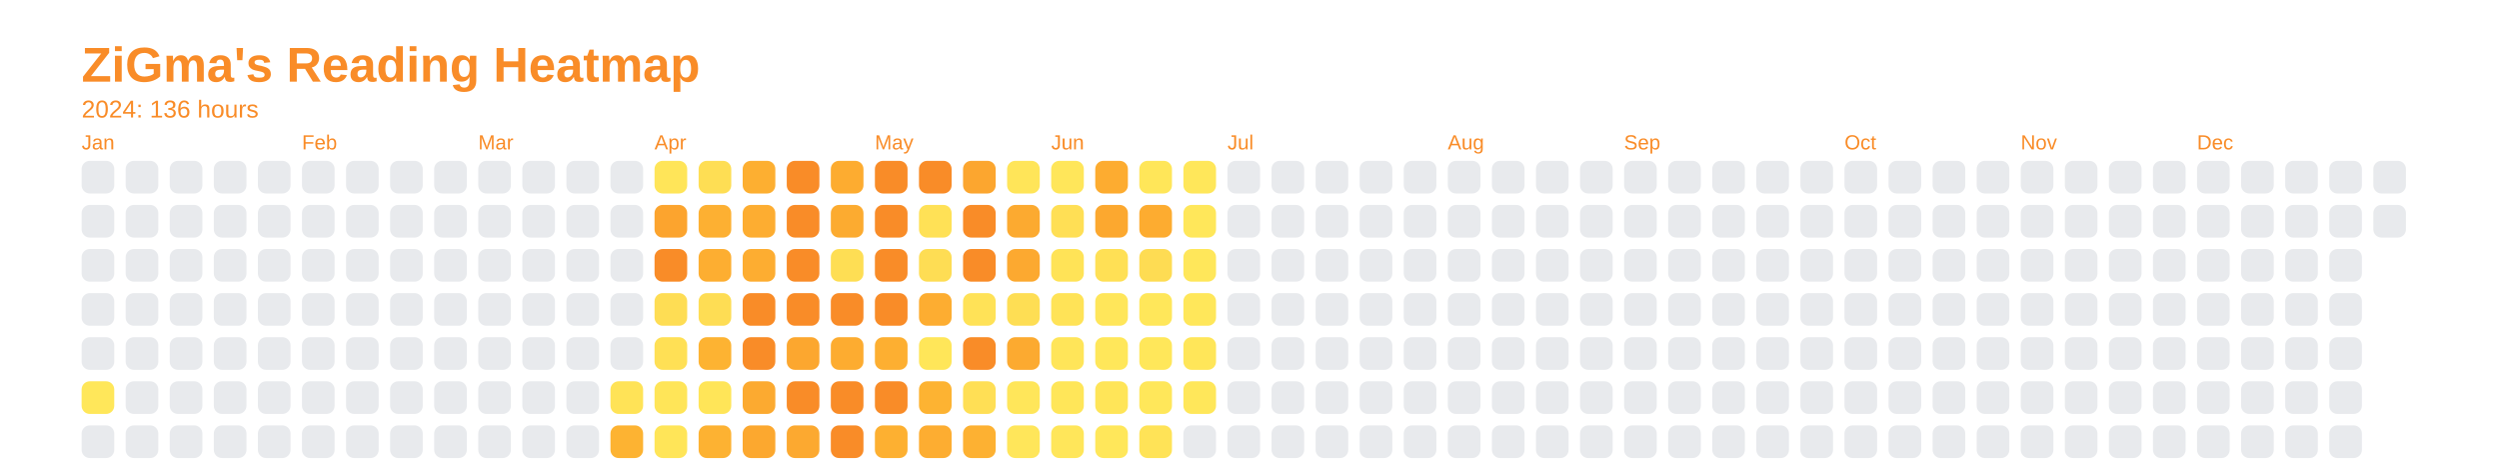
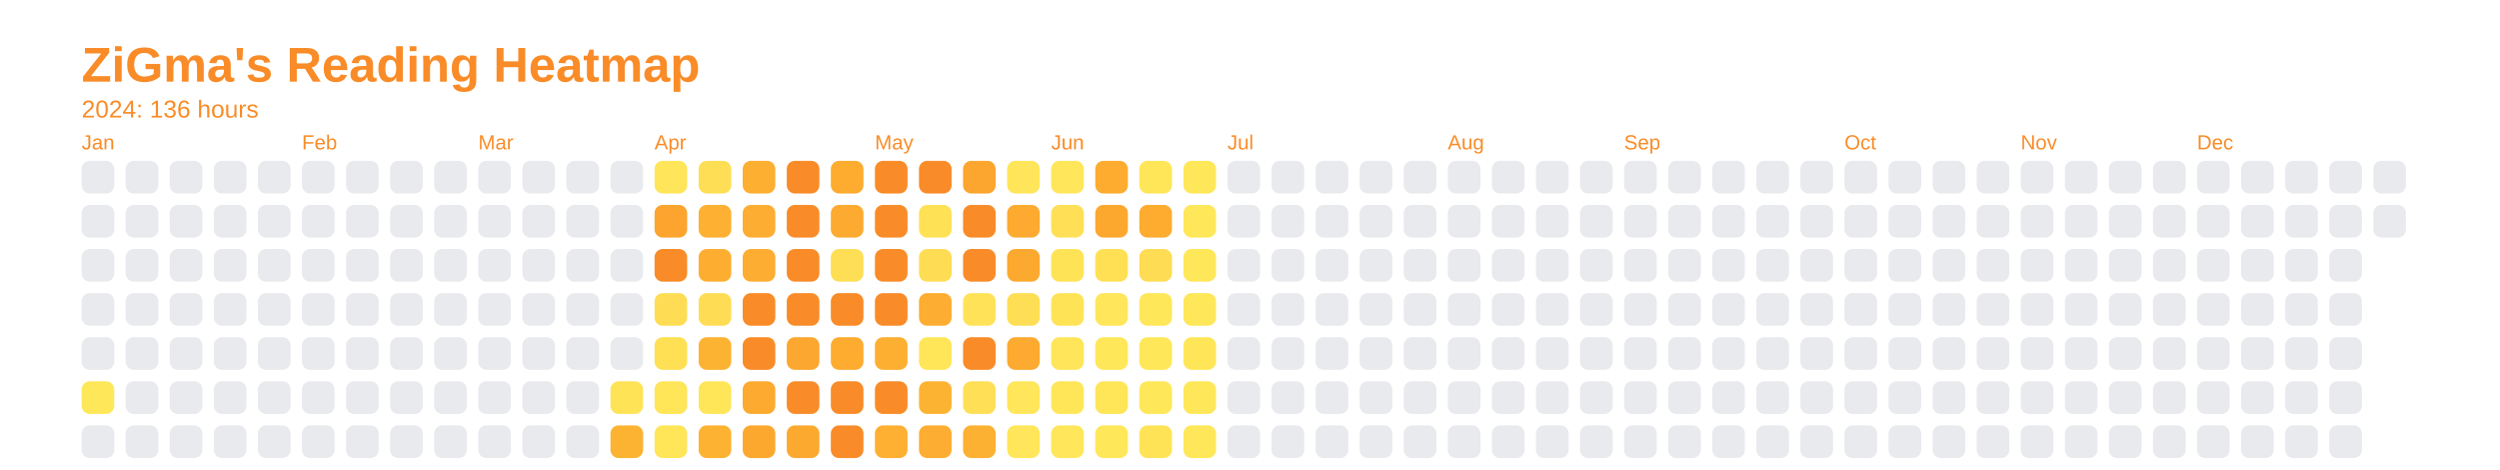
<svg xmlns="http://www.w3.org/2000/svg" baseProfile="full" height="57.5mm" version="1.1" viewBox="0,0,306.2,57.5" width="306.2mm">
  <defs />
  <rect fill="none" height="57.5" width="306.2" x="0" y="0" />
  <text fill="#f98c28" style="font-size:6px; font-family:Arial; font-weight:bold;" x="10" y="10">ZiGma's Reading Heatmap</text>
  <text fill="#f98c28" style="font-size:3px; font-family:Arial;" x="10" y="14.4">2024: 136 hours</text>
  <text fill="#f98c28" style="font-size:2.5px; font-family:Arial" x="10" y="18.3">Jan</text>
  <rect fill="#e8eaed" height="4" rx="1" ry="1" width="4" x="10" y="19.7" />
  <rect fill="#e8eaed" height="4" rx="1" ry="1" width="4" x="10" y="25.1" />
  <rect fill="#e8eaed" height="4" rx="1" ry="1" width="4" x="10" y="30.5" />
  <rect fill="#e8eaed" height="4" rx="1" ry="1" width="4" x="10" y="35.9" />
  <rect fill="#e8eaed" height="4" rx="1" ry="1" width="4" x="10" y="41.3" />
  <rect fill="#ffe75a" height="4" rx="1" ry="1" width="4" x="10" y="46.7" />
  <rect fill="#e8eaed" height="4" rx="1" ry="1" width="4" x="10" y="52.1" />
  <rect fill="#e8eaed" height="4" rx="1" ry="1" width="4" x="15.4" y="19.7" />
  <rect fill="#e8eaed" height="4" rx="1" ry="1" width="4" x="15.4" y="25.1" />
  <rect fill="#e8eaed" height="4" rx="1" ry="1" width="4" x="15.4" y="30.5" />
  <rect fill="#e8eaed" height="4" rx="1" ry="1" width="4" x="15.4" y="35.9" />
  <rect fill="#e8eaed" height="4" rx="1" ry="1" width="4" x="15.4" y="41.3" />
  <rect fill="#e8eaed" height="4" rx="1" ry="1" width="4" x="15.4" y="46.7" />
  <rect fill="#e8eaed" height="4" rx="1" ry="1" width="4" x="15.4" y="52.1" />
  <rect fill="#e8eaed" height="4" rx="1" ry="1" width="4" x="20.8" y="19.7" />
  <rect fill="#e8eaed" height="4" rx="1" ry="1" width="4" x="20.8" y="25.1" />
  <rect fill="#e8eaed" height="4" rx="1" ry="1" width="4" x="20.8" y="30.5" />
  <rect fill="#e8eaed" height="4" rx="1" ry="1" width="4" x="20.8" y="35.9" />
  <rect fill="#e8eaed" height="4" rx="1" ry="1" width="4" x="20.8" y="41.3" />
  <rect fill="#e8eaed" height="4" rx="1" ry="1" width="4" x="20.8" y="46.7" />
  <rect fill="#e8eaed" height="4" rx="1" ry="1" width="4" x="20.8" y="52.1" />
  <rect fill="#e8eaed" height="4" rx="1" ry="1" width="4" x="26.2" y="19.7" />
  <rect fill="#e8eaed" height="4" rx="1" ry="1" width="4" x="26.2" y="25.1" />
  <rect fill="#e8eaed" height="4" rx="1" ry="1" width="4" x="26.2" y="30.5" />
  <rect fill="#e8eaed" height="4" rx="1" ry="1" width="4" x="26.2" y="35.9" />
  <rect fill="#e8eaed" height="4" rx="1" ry="1" width="4" x="26.2" y="41.3" />
  <rect fill="#e8eaed" height="4" rx="1" ry="1" width="4" x="26.2" y="46.7" />
  <rect fill="#e8eaed" height="4" rx="1" ry="1" width="4" x="26.2" y="52.1" />
  <rect fill="#e8eaed" height="4" rx="1" ry="1" width="4" x="31.6" y="19.7" />
  <rect fill="#e8eaed" height="4" rx="1" ry="1" width="4" x="31.6" y="25.1" />
  <rect fill="#e8eaed" height="4" rx="1" ry="1" width="4" x="31.6" y="30.5" />
  <rect fill="#e8eaed" height="4" rx="1" ry="1" width="4" x="31.6" y="35.9" />
  <rect fill="#e8eaed" height="4" rx="1" ry="1" width="4" x="31.6" y="41.3" />
  <rect fill="#e8eaed" height="4" rx="1" ry="1" width="4" x="31.6" y="46.7" />
  <rect fill="#e8eaed" height="4" rx="1" ry="1" width="4" x="31.6" y="52.1" />
  <text fill="#f98c28" style="font-size:2.5px; font-family:Arial" x="37.0" y="18.3">Feb</text>
  <rect fill="#e8eaed" height="4" rx="1" ry="1" width="4" x="37.0" y="19.7" />
  <rect fill="#e8eaed" height="4" rx="1" ry="1" width="4" x="37.0" y="25.1" />
  <rect fill="#e8eaed" height="4" rx="1" ry="1" width="4" x="37.0" y="30.5" />
  <rect fill="#e8eaed" height="4" rx="1" ry="1" width="4" x="37.0" y="35.9" />
  <rect fill="#e8eaed" height="4" rx="1" ry="1" width="4" x="37.0" y="41.3" />
  <rect fill="#e8eaed" height="4" rx="1" ry="1" width="4" x="37.0" y="46.7" />
  <rect fill="#e8eaed" height="4" rx="1" ry="1" width="4" x="37.0" y="52.1" />
  <rect fill="#e8eaed" height="4" rx="1" ry="1" width="4" x="42.4" y="19.7" />
  <rect fill="#e8eaed" height="4" rx="1" ry="1" width="4" x="42.4" y="25.1" />
  <rect fill="#e8eaed" height="4" rx="1" ry="1" width="4" x="42.4" y="30.5" />
  <rect fill="#e8eaed" height="4" rx="1" ry="1" width="4" x="42.4" y="35.9" />
  <rect fill="#e8eaed" height="4" rx="1" ry="1" width="4" x="42.4" y="41.3" />
  <rect fill="#e8eaed" height="4" rx="1" ry="1" width="4" x="42.4" y="46.7" />
  <rect fill="#e8eaed" height="4" rx="1" ry="1" width="4" x="42.4" y="52.1" />
  <rect fill="#e8eaed" height="4" rx="1" ry="1" width="4" x="47.8" y="19.7" />
  <rect fill="#e8eaed" height="4" rx="1" ry="1" width="4" x="47.8" y="25.1" />
  <rect fill="#e8eaed" height="4" rx="1" ry="1" width="4" x="47.8" y="30.5" />
  <rect fill="#e8eaed" height="4" rx="1" ry="1" width="4" x="47.8" y="35.9" />
  <rect fill="#e8eaed" height="4" rx="1" ry="1" width="4" x="47.8" y="41.3" />
  <rect fill="#e8eaed" height="4" rx="1" ry="1" width="4" x="47.8" y="46.7" />
  <rect fill="#e8eaed" height="4" rx="1" ry="1" width="4" x="47.8" y="52.1" />
  <rect fill="#e8eaed" height="4" rx="1" ry="1" width="4" x="53.2" y="19.7" />
  <rect fill="#e8eaed" height="4" rx="1" ry="1" width="4" x="53.2" y="25.1" />
  <rect fill="#e8eaed" height="4" rx="1" ry="1" width="4" x="53.2" y="30.5" />
  <rect fill="#e8eaed" height="4" rx="1" ry="1" width="4" x="53.2" y="35.9" />
  <rect fill="#e8eaed" height="4" rx="1" ry="1" width="4" x="53.2" y="41.3" />
  <rect fill="#e8eaed" height="4" rx="1" ry="1" width="4" x="53.2" y="46.7" />
  <rect fill="#e8eaed" height="4" rx="1" ry="1" width="4" x="53.2" y="52.1" />
  <text fill="#f98c28" style="font-size:2.5px; font-family:Arial" x="58.6" y="18.3">Mar</text>
  <rect fill="#e8eaed" height="4" rx="1" ry="1" width="4" x="58.6" y="19.7" />
  <rect fill="#e8eaed" height="4" rx="1" ry="1" width="4" x="58.6" y="25.1" />
  <rect fill="#e8eaed" height="4" rx="1" ry="1" width="4" x="58.6" y="30.5" />
  <rect fill="#e8eaed" height="4" rx="1" ry="1" width="4" x="58.6" y="35.9" />
  <rect fill="#e8eaed" height="4" rx="1" ry="1" width="4" x="58.6" y="41.3" />
  <rect fill="#e8eaed" height="4" rx="1" ry="1" width="4" x="58.6" y="46.7" />
  <rect fill="#e8eaed" height="4" rx="1" ry="1" width="4" x="58.6" y="52.1" />
  <rect fill="#e8eaed" height="4" rx="1" ry="1" width="4" x="64" y="19.7" />
  <rect fill="#e8eaed" height="4" rx="1" ry="1" width="4" x="64" y="25.1" />
  <rect fill="#e8eaed" height="4" rx="1" ry="1" width="4" x="64" y="30.5" />
  <rect fill="#e8eaed" height="4" rx="1" ry="1" width="4" x="64" y="35.9" />
  <rect fill="#e8eaed" height="4" rx="1" ry="1" width="4" x="64" y="41.3" />
  <rect fill="#e8eaed" height="4" rx="1" ry="1" width="4" x="64" y="46.7" />
  <rect fill="#e8eaed" height="4" rx="1" ry="1" width="4" x="64" y="52.1" />
  <rect fill="#e8eaed" height="4" rx="1" ry="1" width="4" x="69.4" y="19.7" />
  <rect fill="#e8eaed" height="4" rx="1" ry="1" width="4" x="69.4" y="25.1" />
  <rect fill="#e8eaed" height="4" rx="1" ry="1" width="4" x="69.4" y="30.5" />
  <rect fill="#e8eaed" height="4" rx="1" ry="1" width="4" x="69.4" y="35.9" />
  <rect fill="#e8eaed" height="4" rx="1" ry="1" width="4" x="69.4" y="41.3" />
  <rect fill="#e8eaed" height="4" rx="1" ry="1" width="4" x="69.4" y="46.7" />
  <rect fill="#e8eaed" height="4" rx="1" ry="1" width="4" x="69.4" y="52.1" />
  <rect fill="#e8eaed" height="4" rx="1" ry="1" width="4" x="74.8" y="19.7" />
  <rect fill="#e8eaed" height="4" rx="1" ry="1" width="4" x="74.8" y="25.1" />
  <rect fill="#e8eaed" height="4" rx="1" ry="1" width="4" x="74.8" y="30.5" />
  <rect fill="#e8eaed" height="4" rx="1" ry="1" width="4" x="74.8" y="35.9" />
  <rect fill="#e8eaed" height="4" rx="1" ry="1" width="4" x="74.8" y="41.3" />
  <rect fill="#ffe357" height="4" rx="1" ry="1" width="4" x="74.8" y="46.7" />
  <rect fill="#fdb332" height="4" rx="1" ry="1" width="4" x="74.8" y="52.1" />
  <text fill="#f98c28" style="font-size:2.5px; font-family:Arial" x="80.2" y="18.3">Apr</text>
  <rect fill="#ffe559" height="4" rx="1" ry="1" width="4" x="80.2" y="19.7" />
  <rect fill="#fca42e" height="4" rx="1" ry="1" width="4" x="80.2" y="25.1" />
  <rect fill="#f98c28" height="4" rx="1" ry="1" width="4" x="80.2" y="30.5" />
  <rect fill="#fedd54" height="4" rx="1" ry="1" width="4" x="80.2" y="35.9" />
  <rect fill="#ffe055" height="4" rx="1" ry="1" width="4" x="80.2" y="41.3" />
  <rect fill="#ffe558" height="4" rx="1" ry="1" width="4" x="80.2" y="46.7" />
  <rect fill="#ffe558" height="4" rx="1" ry="1" width="4" x="80.2" y="52.1" />
  <rect fill="#fede54" height="4" rx="1" ry="1" width="4" x="85.6" y="19.7" />
  <rect fill="#fdb032" height="4" rx="1" ry="1" width="4" x="85.6" y="25.1" />
  <rect fill="#fdae31" height="4" rx="1" ry="1" width="4" x="85.6" y="30.5" />
  <rect fill="#fedd54" height="4" rx="1" ry="1" width="4" x="85.6" y="35.9" />
  <rect fill="#fdb332" height="4" rx="1" ry="1" width="4" x="85.6" y="41.3" />
  <rect fill="#ffe558" height="4" rx="1" ry="1" width="4" x="85.6" y="46.7" />
  <rect fill="#fdb232" height="4" rx="1" ry="1" width="4" x="85.6" y="52.1" />
  <rect fill="#fdaf31" height="4" rx="1" ry="1" width="4" x="91" y="19.7" />
  <rect fill="#fdad31" height="4" rx="1" ry="1" width="4" x="91" y="25.1" />
  <rect fill="#fdad31" height="4" rx="1" ry="1" width="4" x="91" y="30.5" />
  <rect fill="#f98c28" height="4" rx="1" ry="1" width="4" x="91" y="35.9" />
  <rect fill="#f98c28" height="4" rx="1" ry="1" width="4" x="91" y="41.3" />
  <rect fill="#fcaa30" height="4" rx="1" ry="1" width="4" x="91" y="46.7" />
  <rect fill="#fca82f" height="4" rx="1" ry="1" width="4" x="91" y="52.1" />
  <rect fill="#f98c28" height="4" rx="1" ry="1" width="4" x="96.4" y="19.7" />
  <rect fill="#f98c28" height="4" rx="1" ry="1" width="4" x="96.4" y="25.1" />
  <rect fill="#f98c28" height="4" rx="1" ry="1" width="4" x="96.4" y="30.5" />
  <rect fill="#f98c28" height="4" rx="1" ry="1" width="4" x="96.4" y="35.9" />
  <rect fill="#fca72f" height="4" rx="1" ry="1" width="4" x="96.4" y="41.3" />
  <rect fill="#f98c28" height="4" rx="1" ry="1" width="4" x="96.4" y="46.7" />
  <rect fill="#fca930" height="4" rx="1" ry="1" width="4" x="96.4" y="52.1" />
  <rect fill="#fdac30" height="4" rx="1" ry="1" width="4" x="101.8" y="19.7" />
  <rect fill="#fcab30" height="4" rx="1" ry="1" width="4" x="101.8" y="25.1" />
  <rect fill="#fede54" height="4" rx="1" ry="1" width="4" x="101.8" y="30.5" />
  <rect fill="#f98c28" height="4" rx="1" ry="1" width="4" x="101.8" y="35.9" />
  <rect fill="#fdac30" height="4" rx="1" ry="1" width="4" x="101.8" y="41.3" />
  <rect fill="#f98c28" height="4" rx="1" ry="1" width="4" x="101.8" y="46.7" />
  <rect fill="#f98c28" height="4" rx="1" ry="1" width="4" x="101.8" y="52.1" />
  <text fill="#f98c28" style="font-size:2.5px; font-family:Arial" x="107.2" y="18.3">May</text>
  <rect fill="#f98c28" height="4" rx="1" ry="1" width="4" x="107.2" y="19.7" />
  <rect fill="#f98c28" height="4" rx="1" ry="1" width="4" x="107.2" y="25.1" />
  <rect fill="#f98c28" height="4" rx="1" ry="1" width="4" x="107.2" y="30.5" />
  <rect fill="#f98c28" height="4" rx="1" ry="1" width="4" x="107.2" y="35.9" />
  <rect fill="#fdaf31" height="4" rx="1" ry="1" width="4" x="107.2" y="41.3" />
  <rect fill="#f98c28" height="4" rx="1" ry="1" width="4" x="107.2" y="46.7" />
  <rect fill="#fdb031" height="4" rx="1" ry="1" width="4" x="107.2" y="52.1" />
  <rect fill="#f98c28" height="4" rx="1" ry="1" width="4" x="112.6" y="19.7" />
  <rect fill="#ffe156" height="4" rx="1" ry="1" width="4" x="112.6" y="25.1" />
  <rect fill="#fedd54" height="4" rx="1" ry="1" width="4" x="112.6" y="30.5" />
  <rect fill="#fdad31" height="4" rx="1" ry="1" width="4" x="112.6" y="35.9" />
  <rect fill="#ffe659" height="4" rx="1" ry="1" width="4" x="112.6" y="41.3" />
  <rect fill="#fdb332" height="4" rx="1" ry="1" width="4" x="112.6" y="46.7" />
  <rect fill="#fdad31" height="4" rx="1" ry="1" width="4" x="112.6" y="52.1" />
  <rect fill="#fca62f" height="4" rx="1" ry="1" width="4" x="118" y="19.7" />
  <rect fill="#f98c28" height="4" rx="1" ry="1" width="4" x="118" y="25.1" />
  <rect fill="#f98c28" height="4" rx="1" ry="1" width="4" x="118" y="30.5" />
  <rect fill="#ffe257" height="4" rx="1" ry="1" width="4" x="118" y="35.9" />
  <rect fill="#f98c28" height="4" rx="1" ry="1" width="4" x="118" y="41.3" />
  <rect fill="#ffdf55" height="4" rx="1" ry="1" width="4" x="118" y="46.7" />
  <rect fill="#fdb132" height="4" rx="1" ry="1" width="4" x="118" y="52.1" />
  <rect fill="#ffe559" height="4" rx="1" ry="1" width="4" x="123.4" y="19.7" />
  <rect fill="#fcaa30" height="4" rx="1" ry="1" width="4" x="123.4" y="25.1" />
  <rect fill="#fca930" height="4" rx="1" ry="1" width="4" x="123.4" y="30.5" />
  <rect fill="#fede54" height="4" rx="1" ry="1" width="4" x="123.4" y="35.9" />
  <rect fill="#fcaa30" height="4" rx="1" ry="1" width="4" x="123.4" y="41.3" />
  <rect fill="#ffe65a" height="4" rx="1" ry="1" width="4" x="123.4" y="46.7" />
  <rect fill="#ffe65a" height="4" rx="1" ry="1" width="4" x="123.4" y="52.1" />
  <text fill="#f98c28" style="font-size:2.5px; font-family:Arial" x="128.8" y="18.3">Jun</text>
  <rect fill="#ffe65a" height="4" rx="1" ry="1" width="4" x="128.8" y="19.7" />
  <rect fill="#ffdf55" height="4" rx="1" ry="1" width="4" x="128.8" y="25.1" />
  <rect fill="#ffe357" height="4" rx="1" ry="1" width="4" x="128.8" y="30.5" />
  <rect fill="#ffe357" height="4" rx="1" ry="1" width="4" x="128.8" y="35.9" />
  <rect fill="#ffe559" height="4" rx="1" ry="1" width="4" x="128.8" y="41.3" />
  <rect fill="#ffe659" height="4" rx="1" ry="1" width="4" x="128.8" y="46.7" />
  <rect fill="#ffe65a" height="4" rx="1" ry="1" width="4" x="128.8" y="52.1" />
  <rect fill="#fdac30" height="4" rx="1" ry="1" width="4" x="134.2" y="19.7" />
  <rect fill="#fca82f" height="4" rx="1" ry="1" width="4" x="134.2" y="25.1" />
  <rect fill="#ffe055" height="4" rx="1" ry="1" width="4" x="134.2" y="30.5" />
  <rect fill="#ffe65a" height="4" rx="1" ry="1" width="4" x="134.2" y="35.9" />
  <rect fill="#ffe75a" height="4" rx="1" ry="1" width="4" x="134.2" y="41.3" />
  <rect fill="#ffe558" height="4" rx="1" ry="1" width="4" x="134.2" y="46.7" />
  <rect fill="#ffe75a" height="4" rx="1" ry="1" width="4" x="134.2" y="52.1" />
  <rect fill="#ffe659" height="4" rx="1" ry="1" width="4" x="139.6" y="19.7" />
  <rect fill="#fdac30" height="4" rx="1" ry="1" width="4" x="139.6" y="25.1" />
  <rect fill="#fedc53" height="4" rx="1" ry="1" width="4" x="139.6" y="30.5" />
  <rect fill="#ffe75a" height="4" rx="1" ry="1" width="4" x="139.6" y="35.9" />
  <rect fill="#ffe75a" height="4" rx="1" ry="1" width="4" x="139.6" y="41.3" />
  <rect fill="#ffe75a" height="4" rx="1" ry="1" width="4" x="139.6" y="46.7" />
  <rect fill="#ffe357" height="4" rx="1" ry="1" width="4" x="139.6" y="52.1" />
  <rect fill="#ffe75a" height="4" rx="1" ry="1" width="4" x="145" y="19.7" />
  <rect fill="#ffe75a" height="4" rx="1" ry="1" width="4" x="145" y="25.1" />
  <rect fill="#ffe75a" height="4" rx="1" ry="1" width="4" x="145" y="30.5" />
  <rect fill="#ffe75a" height="4" rx="1" ry="1" width="4" x="145" y="35.9" />
  <rect fill="#ffe659" height="4" rx="1" ry="1" width="4" x="145" y="41.3" />
  <rect fill="#ffe75a" height="4" rx="1" ry="1" width="4" x="145" y="46.7" />
-   <rect fill="#e8eaed" height="4" rx="1" ry="1" width="4" x="145" y="52.1" />
+   <rect fill="#ffe75a" height="4" rx="1" ry="1" width="4" x="145" y="52.1" />
  <text fill="#f98c28" style="font-size:2.5px; font-family:Arial" x="150.4" y="18.3">Jul</text>
  <rect fill="#e8eaed" height="4" rx="1" ry="1" width="4" x="150.4" y="19.7" />
  <rect fill="#e8eaed" height="4" rx="1" ry="1" width="4" x="150.4" y="25.1" />
  <rect fill="#e8eaed" height="4" rx="1" ry="1" width="4" x="150.4" y="30.5" />
  <rect fill="#e8eaed" height="4" rx="1" ry="1" width="4" x="150.4" y="35.9" />
  <rect fill="#e8eaed" height="4" rx="1" ry="1" width="4" x="150.4" y="41.3" />
  <rect fill="#e8eaed" height="4" rx="1" ry="1" width="4" x="150.4" y="46.7" />
  <rect fill="#e8eaed" height="4" rx="1" ry="1" width="4" x="150.4" y="52.1" />
  <rect fill="#e8eaed" height="4" rx="1" ry="1" width="4" x="155.8" y="19.7" />
  <rect fill="#e8eaed" height="4" rx="1" ry="1" width="4" x="155.8" y="25.1" />
  <rect fill="#e8eaed" height="4" rx="1" ry="1" width="4" x="155.8" y="30.5" />
  <rect fill="#e8eaed" height="4" rx="1" ry="1" width="4" x="155.8" y="35.9" />
  <rect fill="#e8eaed" height="4" rx="1" ry="1" width="4" x="155.8" y="41.3" />
  <rect fill="#e8eaed" height="4" rx="1" ry="1" width="4" x="155.8" y="46.7" />
  <rect fill="#e8eaed" height="4" rx="1" ry="1" width="4" x="155.8" y="52.1" />
  <rect fill="#e8eaed" height="4" rx="1" ry="1" width="4" x="161.2" y="19.7" />
  <rect fill="#e8eaed" height="4" rx="1" ry="1" width="4" x="161.2" y="25.1" />
  <rect fill="#e8eaed" height="4" rx="1" ry="1" width="4" x="161.2" y="30.5" />
  <rect fill="#e8eaed" height="4" rx="1" ry="1" width="4" x="161.2" y="35.9" />
  <rect fill="#e8eaed" height="4" rx="1" ry="1" width="4" x="161.2" y="41.3" />
  <rect fill="#e8eaed" height="4" rx="1" ry="1" width="4" x="161.2" y="46.7" />
  <rect fill="#e8eaed" height="4" rx="1" ry="1" width="4" x="161.2" y="52.1" />
  <rect fill="#e8eaed" height="4" rx="1" ry="1" width="4" x="166.6" y="19.7" />
  <rect fill="#e8eaed" height="4" rx="1" ry="1" width="4" x="166.6" y="25.1" />
  <rect fill="#e8eaed" height="4" rx="1" ry="1" width="4" x="166.6" y="30.5" />
  <rect fill="#e8eaed" height="4" rx="1" ry="1" width="4" x="166.6" y="35.9" />
  <rect fill="#e8eaed" height="4" rx="1" ry="1" width="4" x="166.6" y="41.3" />
  <rect fill="#e8eaed" height="4" rx="1" ry="1" width="4" x="166.6" y="46.7" />
  <rect fill="#e8eaed" height="4" rx="1" ry="1" width="4" x="166.6" y="52.1" />
  <rect fill="#e8eaed" height="4" rx="1" ry="1" width="4" x="172" y="19.7" />
  <rect fill="#e8eaed" height="4" rx="1" ry="1" width="4" x="172" y="25.1" />
  <rect fill="#e8eaed" height="4" rx="1" ry="1" width="4" x="172" y="30.5" />
  <rect fill="#e8eaed" height="4" rx="1" ry="1" width="4" x="172" y="35.9" />
  <rect fill="#e8eaed" height="4" rx="1" ry="1" width="4" x="172" y="41.3" />
  <rect fill="#e8eaed" height="4" rx="1" ry="1" width="4" x="172" y="46.7" />
  <rect fill="#e8eaed" height="4" rx="1" ry="1" width="4" x="172" y="52.1" />
  <text fill="#f98c28" style="font-size:2.5px; font-family:Arial" x="177.4" y="18.3">Aug</text>
  <rect fill="#e8eaed" height="4" rx="1" ry="1" width="4" x="177.4" y="19.7" />
  <rect fill="#e8eaed" height="4" rx="1" ry="1" width="4" x="177.4" y="25.1" />
  <rect fill="#e8eaed" height="4" rx="1" ry="1" width="4" x="177.4" y="30.5" />
  <rect fill="#e8eaed" height="4" rx="1" ry="1" width="4" x="177.4" y="35.9" />
  <rect fill="#e8eaed" height="4" rx="1" ry="1" width="4" x="177.4" y="41.3" />
  <rect fill="#e8eaed" height="4" rx="1" ry="1" width="4" x="177.4" y="46.7" />
  <rect fill="#e8eaed" height="4" rx="1" ry="1" width="4" x="177.4" y="52.1" />
  <rect fill="#e8eaed" height="4" rx="1" ry="1" width="4" x="182.8" y="19.7" />
  <rect fill="#e8eaed" height="4" rx="1" ry="1" width="4" x="182.8" y="25.1" />
  <rect fill="#e8eaed" height="4" rx="1" ry="1" width="4" x="182.8" y="30.5" />
  <rect fill="#e8eaed" height="4" rx="1" ry="1" width="4" x="182.8" y="35.9" />
  <rect fill="#e8eaed" height="4" rx="1" ry="1" width="4" x="182.8" y="41.3" />
  <rect fill="#e8eaed" height="4" rx="1" ry="1" width="4" x="182.8" y="46.7" />
  <rect fill="#e8eaed" height="4" rx="1" ry="1" width="4" x="182.8" y="52.1" />
  <rect fill="#e8eaed" height="4" rx="1" ry="1" width="4" x="188.2" y="19.7" />
  <rect fill="#e8eaed" height="4" rx="1" ry="1" width="4" x="188.2" y="25.1" />
  <rect fill="#e8eaed" height="4" rx="1" ry="1" width="4" x="188.2" y="30.5" />
  <rect fill="#e8eaed" height="4" rx="1" ry="1" width="4" x="188.2" y="35.9" />
  <rect fill="#e8eaed" height="4" rx="1" ry="1" width="4" x="188.2" y="41.3" />
  <rect fill="#e8eaed" height="4" rx="1" ry="1" width="4" x="188.2" y="46.7" />
  <rect fill="#e8eaed" height="4" rx="1" ry="1" width="4" x="188.2" y="52.1" />
  <rect fill="#e8eaed" height="4" rx="1" ry="1" width="4" x="193.6" y="19.7" />
  <rect fill="#e8eaed" height="4" rx="1" ry="1" width="4" x="193.6" y="25.1" />
  <rect fill="#e8eaed" height="4" rx="1" ry="1" width="4" x="193.6" y="30.5" />
  <rect fill="#e8eaed" height="4" rx="1" ry="1" width="4" x="193.6" y="35.9" />
  <rect fill="#e8eaed" height="4" rx="1" ry="1" width="4" x="193.6" y="41.3" />
  <rect fill="#e8eaed" height="4" rx="1" ry="1" width="4" x="193.6" y="46.7" />
  <rect fill="#e8eaed" height="4" rx="1" ry="1" width="4" x="193.6" y="52.1" />
  <text fill="#f98c28" style="font-size:2.5px; font-family:Arial" x="199" y="18.3">Sep</text>
  <rect fill="#e8eaed" height="4" rx="1" ry="1" width="4" x="199" y="19.7" />
  <rect fill="#e8eaed" height="4" rx="1" ry="1" width="4" x="199" y="25.1" />
  <rect fill="#e8eaed" height="4" rx="1" ry="1" width="4" x="199" y="30.5" />
  <rect fill="#e8eaed" height="4" rx="1" ry="1" width="4" x="199" y="35.9" />
  <rect fill="#e8eaed" height="4" rx="1" ry="1" width="4" x="199" y="41.3" />
  <rect fill="#e8eaed" height="4" rx="1" ry="1" width="4" x="199" y="46.7" />
  <rect fill="#e8eaed" height="4" rx="1" ry="1" width="4" x="199" y="52.1" />
  <rect fill="#e8eaed" height="4" rx="1" ry="1" width="4" x="204.4" y="19.7" />
  <rect fill="#e8eaed" height="4" rx="1" ry="1" width="4" x="204.4" y="25.1" />
  <rect fill="#e8eaed" height="4" rx="1" ry="1" width="4" x="204.4" y="30.5" />
  <rect fill="#e8eaed" height="4" rx="1" ry="1" width="4" x="204.4" y="35.9" />
  <rect fill="#e8eaed" height="4" rx="1" ry="1" width="4" x="204.4" y="41.3" />
  <rect fill="#e8eaed" height="4" rx="1" ry="1" width="4" x="204.4" y="46.7" />
  <rect fill="#e8eaed" height="4" rx="1" ry="1" width="4" x="204.4" y="52.1" />
  <rect fill="#e8eaed" height="4" rx="1" ry="1" width="4" x="209.8" y="19.7" />
  <rect fill="#e8eaed" height="4" rx="1" ry="1" width="4" x="209.8" y="25.1" />
  <rect fill="#e8eaed" height="4" rx="1" ry="1" width="4" x="209.8" y="30.5" />
  <rect fill="#e8eaed" height="4" rx="1" ry="1" width="4" x="209.8" y="35.9" />
  <rect fill="#e8eaed" height="4" rx="1" ry="1" width="4" x="209.8" y="41.3" />
  <rect fill="#e8eaed" height="4" rx="1" ry="1" width="4" x="209.8" y="46.7" />
  <rect fill="#e8eaed" height="4" rx="1" ry="1" width="4" x="209.8" y="52.1" />
  <rect fill="#e8eaed" height="4" rx="1" ry="1" width="4" x="215.2" y="19.7" />
  <rect fill="#e8eaed" height="4" rx="1" ry="1" width="4" x="215.2" y="25.1" />
  <rect fill="#e8eaed" height="4" rx="1" ry="1" width="4" x="215.2" y="30.5" />
  <rect fill="#e8eaed" height="4" rx="1" ry="1" width="4" x="215.2" y="35.9" />
  <rect fill="#e8eaed" height="4" rx="1" ry="1" width="4" x="215.2" y="41.3" />
  <rect fill="#e8eaed" height="4" rx="1" ry="1" width="4" x="215.2" y="46.7" />
  <rect fill="#e8eaed" height="4" rx="1" ry="1" width="4" x="215.2" y="52.1" />
  <rect fill="#e8eaed" height="4" rx="1" ry="1" width="4" x="220.6" y="19.7" />
  <rect fill="#e8eaed" height="4" rx="1" ry="1" width="4" x="220.6" y="25.1" />
  <rect fill="#e8eaed" height="4" rx="1" ry="1" width="4" x="220.6" y="30.5" />
  <rect fill="#e8eaed" height="4" rx="1" ry="1" width="4" x="220.6" y="35.9" />
  <rect fill="#e8eaed" height="4" rx="1" ry="1" width="4" x="220.6" y="41.3" />
  <rect fill="#e8eaed" height="4" rx="1" ry="1" width="4" x="220.6" y="46.7" />
  <rect fill="#e8eaed" height="4" rx="1" ry="1" width="4" x="220.6" y="52.1" />
  <text fill="#f98c28" style="font-size:2.5px; font-family:Arial" x="226" y="18.3">Oct</text>
  <rect fill="#e8eaed" height="4" rx="1" ry="1" width="4" x="226" y="19.7" />
  <rect fill="#e8eaed" height="4" rx="1" ry="1" width="4" x="226" y="25.1" />
  <rect fill="#e8eaed" height="4" rx="1" ry="1" width="4" x="226" y="30.5" />
  <rect fill="#e8eaed" height="4" rx="1" ry="1" width="4" x="226" y="35.9" />
  <rect fill="#e8eaed" height="4" rx="1" ry="1" width="4" x="226" y="41.3" />
  <rect fill="#e8eaed" height="4" rx="1" ry="1" width="4" x="226" y="46.7" />
  <rect fill="#e8eaed" height="4" rx="1" ry="1" width="4" x="226" y="52.1" />
  <rect fill="#e8eaed" height="4" rx="1" ry="1" width="4" x="231.4" y="19.7" />
  <rect fill="#e8eaed" height="4" rx="1" ry="1" width="4" x="231.4" y="25.1" />
  <rect fill="#e8eaed" height="4" rx="1" ry="1" width="4" x="231.4" y="30.5" />
  <rect fill="#e8eaed" height="4" rx="1" ry="1" width="4" x="231.4" y="35.9" />
  <rect fill="#e8eaed" height="4" rx="1" ry="1" width="4" x="231.4" y="41.3" />
  <rect fill="#e8eaed" height="4" rx="1" ry="1" width="4" x="231.4" y="46.7" />
  <rect fill="#e8eaed" height="4" rx="1" ry="1" width="4" x="231.4" y="52.1" />
  <rect fill="#e8eaed" height="4" rx="1" ry="1" width="4" x="236.8" y="19.7" />
  <rect fill="#e8eaed" height="4" rx="1" ry="1" width="4" x="236.8" y="25.1" />
  <rect fill="#e8eaed" height="4" rx="1" ry="1" width="4" x="236.8" y="30.5" />
  <rect fill="#e8eaed" height="4" rx="1" ry="1" width="4" x="236.8" y="35.9" />
  <rect fill="#e8eaed" height="4" rx="1" ry="1" width="4" x="236.8" y="41.3" />
  <rect fill="#e8eaed" height="4" rx="1" ry="1" width="4" x="236.8" y="46.7" />
  <rect fill="#e8eaed" height="4" rx="1" ry="1" width="4" x="236.8" y="52.1" />
  <rect fill="#e8eaed" height="4" rx="1" ry="1" width="4" x="242.2" y="19.7" />
  <rect fill="#e8eaed" height="4" rx="1" ry="1" width="4" x="242.2" y="25.1" />
  <rect fill="#e8eaed" height="4" rx="1" ry="1" width="4" x="242.2" y="30.5" />
  <rect fill="#e8eaed" height="4" rx="1" ry="1" width="4" x="242.2" y="35.9" />
  <rect fill="#e8eaed" height="4" rx="1" ry="1" width="4" x="242.2" y="41.3" />
  <rect fill="#e8eaed" height="4" rx="1" ry="1" width="4" x="242.2" y="46.7" />
  <rect fill="#e8eaed" height="4" rx="1" ry="1" width="4" x="242.2" y="52.1" />
  <text fill="#f98c28" style="font-size:2.5px; font-family:Arial" x="247.6" y="18.3">Nov</text>
  <rect fill="#e8eaed" height="4" rx="1" ry="1" width="4" x="247.6" y="19.7" />
  <rect fill="#e8eaed" height="4" rx="1" ry="1" width="4" x="247.6" y="25.1" />
  <rect fill="#e8eaed" height="4" rx="1" ry="1" width="4" x="247.6" y="30.5" />
  <rect fill="#e8eaed" height="4" rx="1" ry="1" width="4" x="247.6" y="35.9" />
  <rect fill="#e8eaed" height="4" rx="1" ry="1" width="4" x="247.6" y="41.3" />
  <rect fill="#e8eaed" height="4" rx="1" ry="1" width="4" x="247.6" y="46.7" />
  <rect fill="#e8eaed" height="4" rx="1" ry="1" width="4" x="247.6" y="52.1" />
  <rect fill="#e8eaed" height="4" rx="1" ry="1" width="4" x="253" y="19.7" />
  <rect fill="#e8eaed" height="4" rx="1" ry="1" width="4" x="253" y="25.1" />
  <rect fill="#e8eaed" height="4" rx="1" ry="1" width="4" x="253" y="30.5" />
  <rect fill="#e8eaed" height="4" rx="1" ry="1" width="4" x="253" y="35.9" />
  <rect fill="#e8eaed" height="4" rx="1" ry="1" width="4" x="253" y="41.3" />
  <rect fill="#e8eaed" height="4" rx="1" ry="1" width="4" x="253" y="46.7" />
  <rect fill="#e8eaed" height="4" rx="1" ry="1" width="4" x="253" y="52.1" />
  <rect fill="#e8eaed" height="4" rx="1" ry="1" width="4" x="258.4" y="19.7" />
  <rect fill="#e8eaed" height="4" rx="1" ry="1" width="4" x="258.4" y="25.1" />
  <rect fill="#e8eaed" height="4" rx="1" ry="1" width="4" x="258.4" y="30.5" />
  <rect fill="#e8eaed" height="4" rx="1" ry="1" width="4" x="258.4" y="35.9" />
  <rect fill="#e8eaed" height="4" rx="1" ry="1" width="4" x="258.4" y="41.3" />
  <rect fill="#e8eaed" height="4" rx="1" ry="1" width="4" x="258.4" y="46.7" />
  <rect fill="#e8eaed" height="4" rx="1" ry="1" width="4" x="258.4" y="52.1" />
  <rect fill="#e8eaed" height="4" rx="1" ry="1" width="4" x="263.8" y="19.7" />
  <rect fill="#e8eaed" height="4" rx="1" ry="1" width="4" x="263.8" y="25.1" />
  <rect fill="#e8eaed" height="4" rx="1" ry="1" width="4" x="263.8" y="30.5" />
  <rect fill="#e8eaed" height="4" rx="1" ry="1" width="4" x="263.8" y="35.9" />
  <rect fill="#e8eaed" height="4" rx="1" ry="1" width="4" x="263.8" y="41.3" />
  <rect fill="#e8eaed" height="4" rx="1" ry="1" width="4" x="263.8" y="46.7" />
  <rect fill="#e8eaed" height="4" rx="1" ry="1" width="4" x="263.8" y="52.1" />
  <text fill="#f98c28" style="font-size:2.5px; font-family:Arial" x="269.2" y="18.3">Dec</text>
  <rect fill="#e8eaed" height="4" rx="1" ry="1" width="4" x="269.2" y="19.7" />
  <rect fill="#e8eaed" height="4" rx="1" ry="1" width="4" x="269.2" y="25.1" />
  <rect fill="#e8eaed" height="4" rx="1" ry="1" width="4" x="269.2" y="30.5" />
  <rect fill="#e8eaed" height="4" rx="1" ry="1" width="4" x="269.2" y="35.9" />
  <rect fill="#e8eaed" height="4" rx="1" ry="1" width="4" x="269.2" y="41.3" />
  <rect fill="#e8eaed" height="4" rx="1" ry="1" width="4" x="269.2" y="46.7" />
  <rect fill="#e8eaed" height="4" rx="1" ry="1" width="4" x="269.2" y="52.1" />
  <rect fill="#e8eaed" height="4" rx="1" ry="1" width="4" x="274.6" y="19.7" />
  <rect fill="#e8eaed" height="4" rx="1" ry="1" width="4" x="274.6" y="25.1" />
  <rect fill="#e8eaed" height="4" rx="1" ry="1" width="4" x="274.6" y="30.5" />
  <rect fill="#e8eaed" height="4" rx="1" ry="1" width="4" x="274.6" y="35.9" />
  <rect fill="#e8eaed" height="4" rx="1" ry="1" width="4" x="274.6" y="41.3" />
  <rect fill="#e8eaed" height="4" rx="1" ry="1" width="4" x="274.6" y="46.7" />
  <rect fill="#e8eaed" height="4" rx="1" ry="1" width="4" x="274.6" y="52.1" />
  <rect fill="#e8eaed" height="4" rx="1" ry="1" width="4" x="280" y="19.7" />
  <rect fill="#e8eaed" height="4" rx="1" ry="1" width="4" x="280" y="25.1" />
  <rect fill="#e8eaed" height="4" rx="1" ry="1" width="4" x="280" y="30.5" />
  <rect fill="#e8eaed" height="4" rx="1" ry="1" width="4" x="280" y="35.9" />
  <rect fill="#e8eaed" height="4" rx="1" ry="1" width="4" x="280" y="41.3" />
  <rect fill="#e8eaed" height="4" rx="1" ry="1" width="4" x="280" y="46.7" />
  <rect fill="#e8eaed" height="4" rx="1" ry="1" width="4" x="280" y="52.1" />
  <rect fill="#e8eaed" height="4" rx="1" ry="1" width="4" x="285.4" y="19.7" />
  <rect fill="#e8eaed" height="4" rx="1" ry="1" width="4" x="285.4" y="25.1" />
  <rect fill="#e8eaed" height="4" rx="1" ry="1" width="4" x="285.4" y="30.5" />
  <rect fill="#e8eaed" height="4" rx="1" ry="1" width="4" x="285.4" y="35.9" />
  <rect fill="#e8eaed" height="4" rx="1" ry="1" width="4" x="285.4" y="41.3" />
  <rect fill="#e8eaed" height="4" rx="1" ry="1" width="4" x="285.4" y="46.7" />
  <rect fill="#e8eaed" height="4" rx="1" ry="1" width="4" x="285.4" y="52.1" />
  <rect fill="#e8eaed" height="4" rx="1" ry="1" width="4" x="290.8" y="19.7" />
  <rect fill="#e8eaed" height="4" rx="1" ry="1" width="4" x="290.8" y="25.1" />
</svg>
